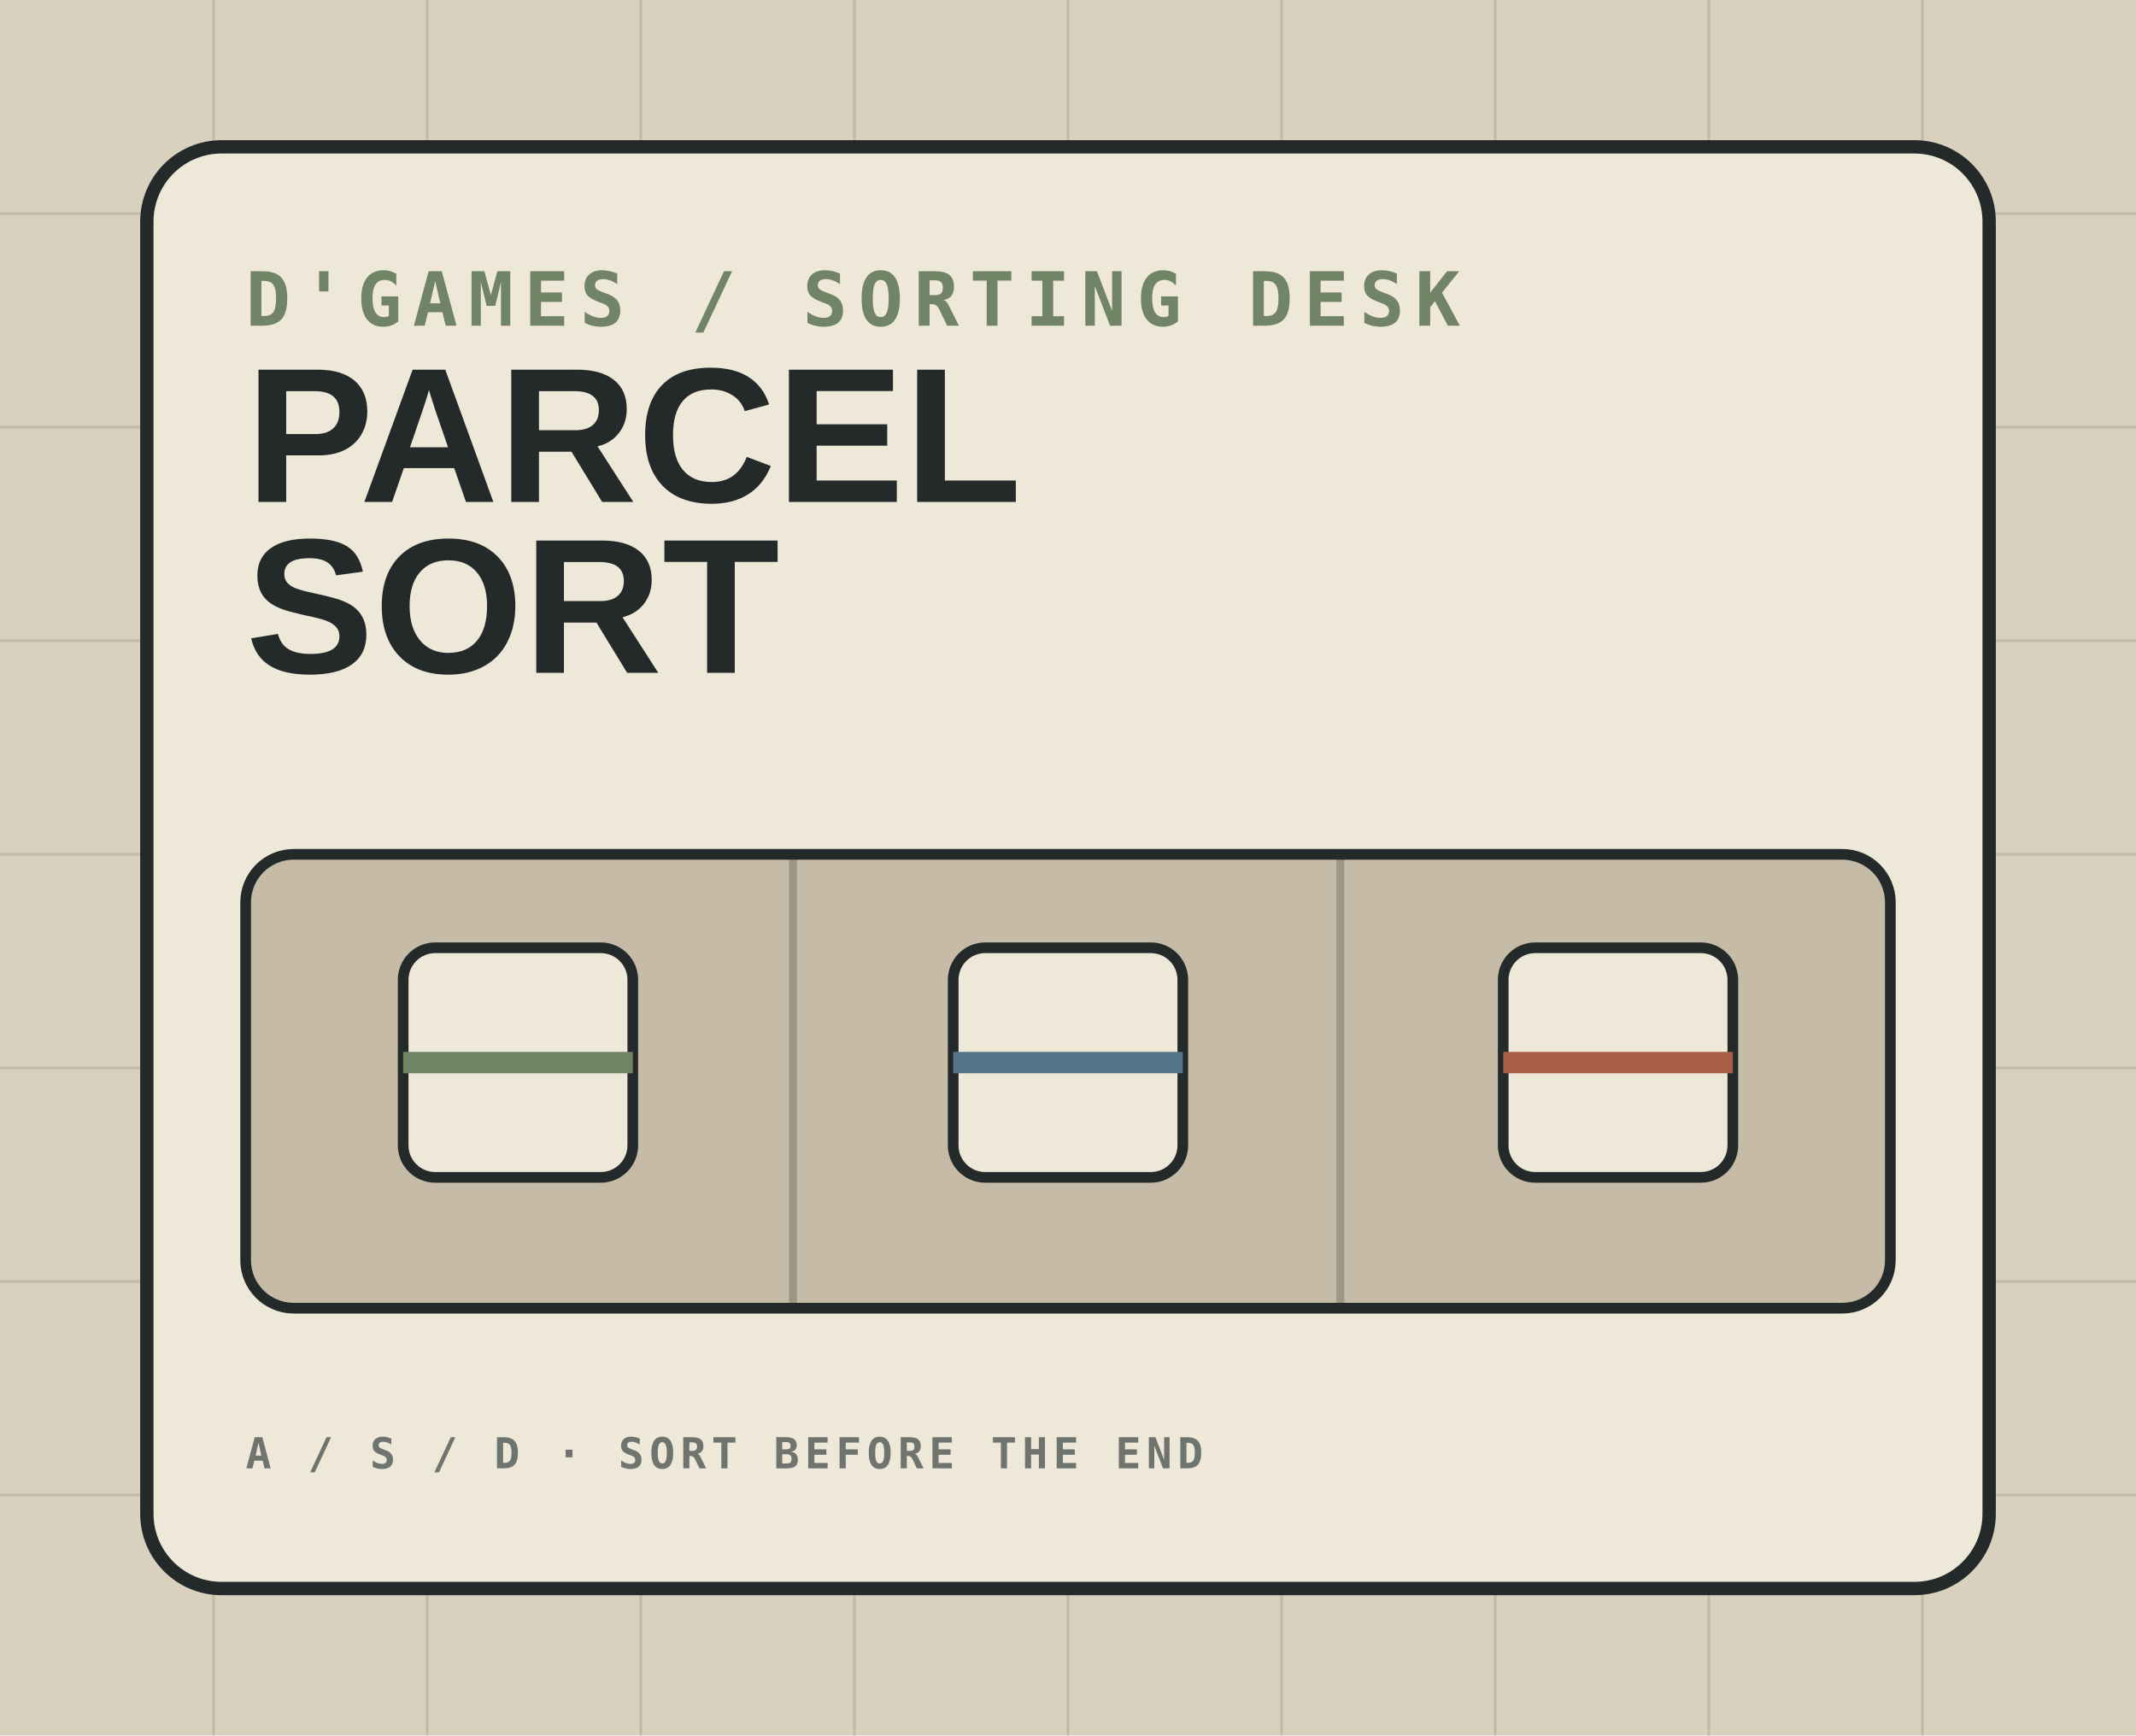
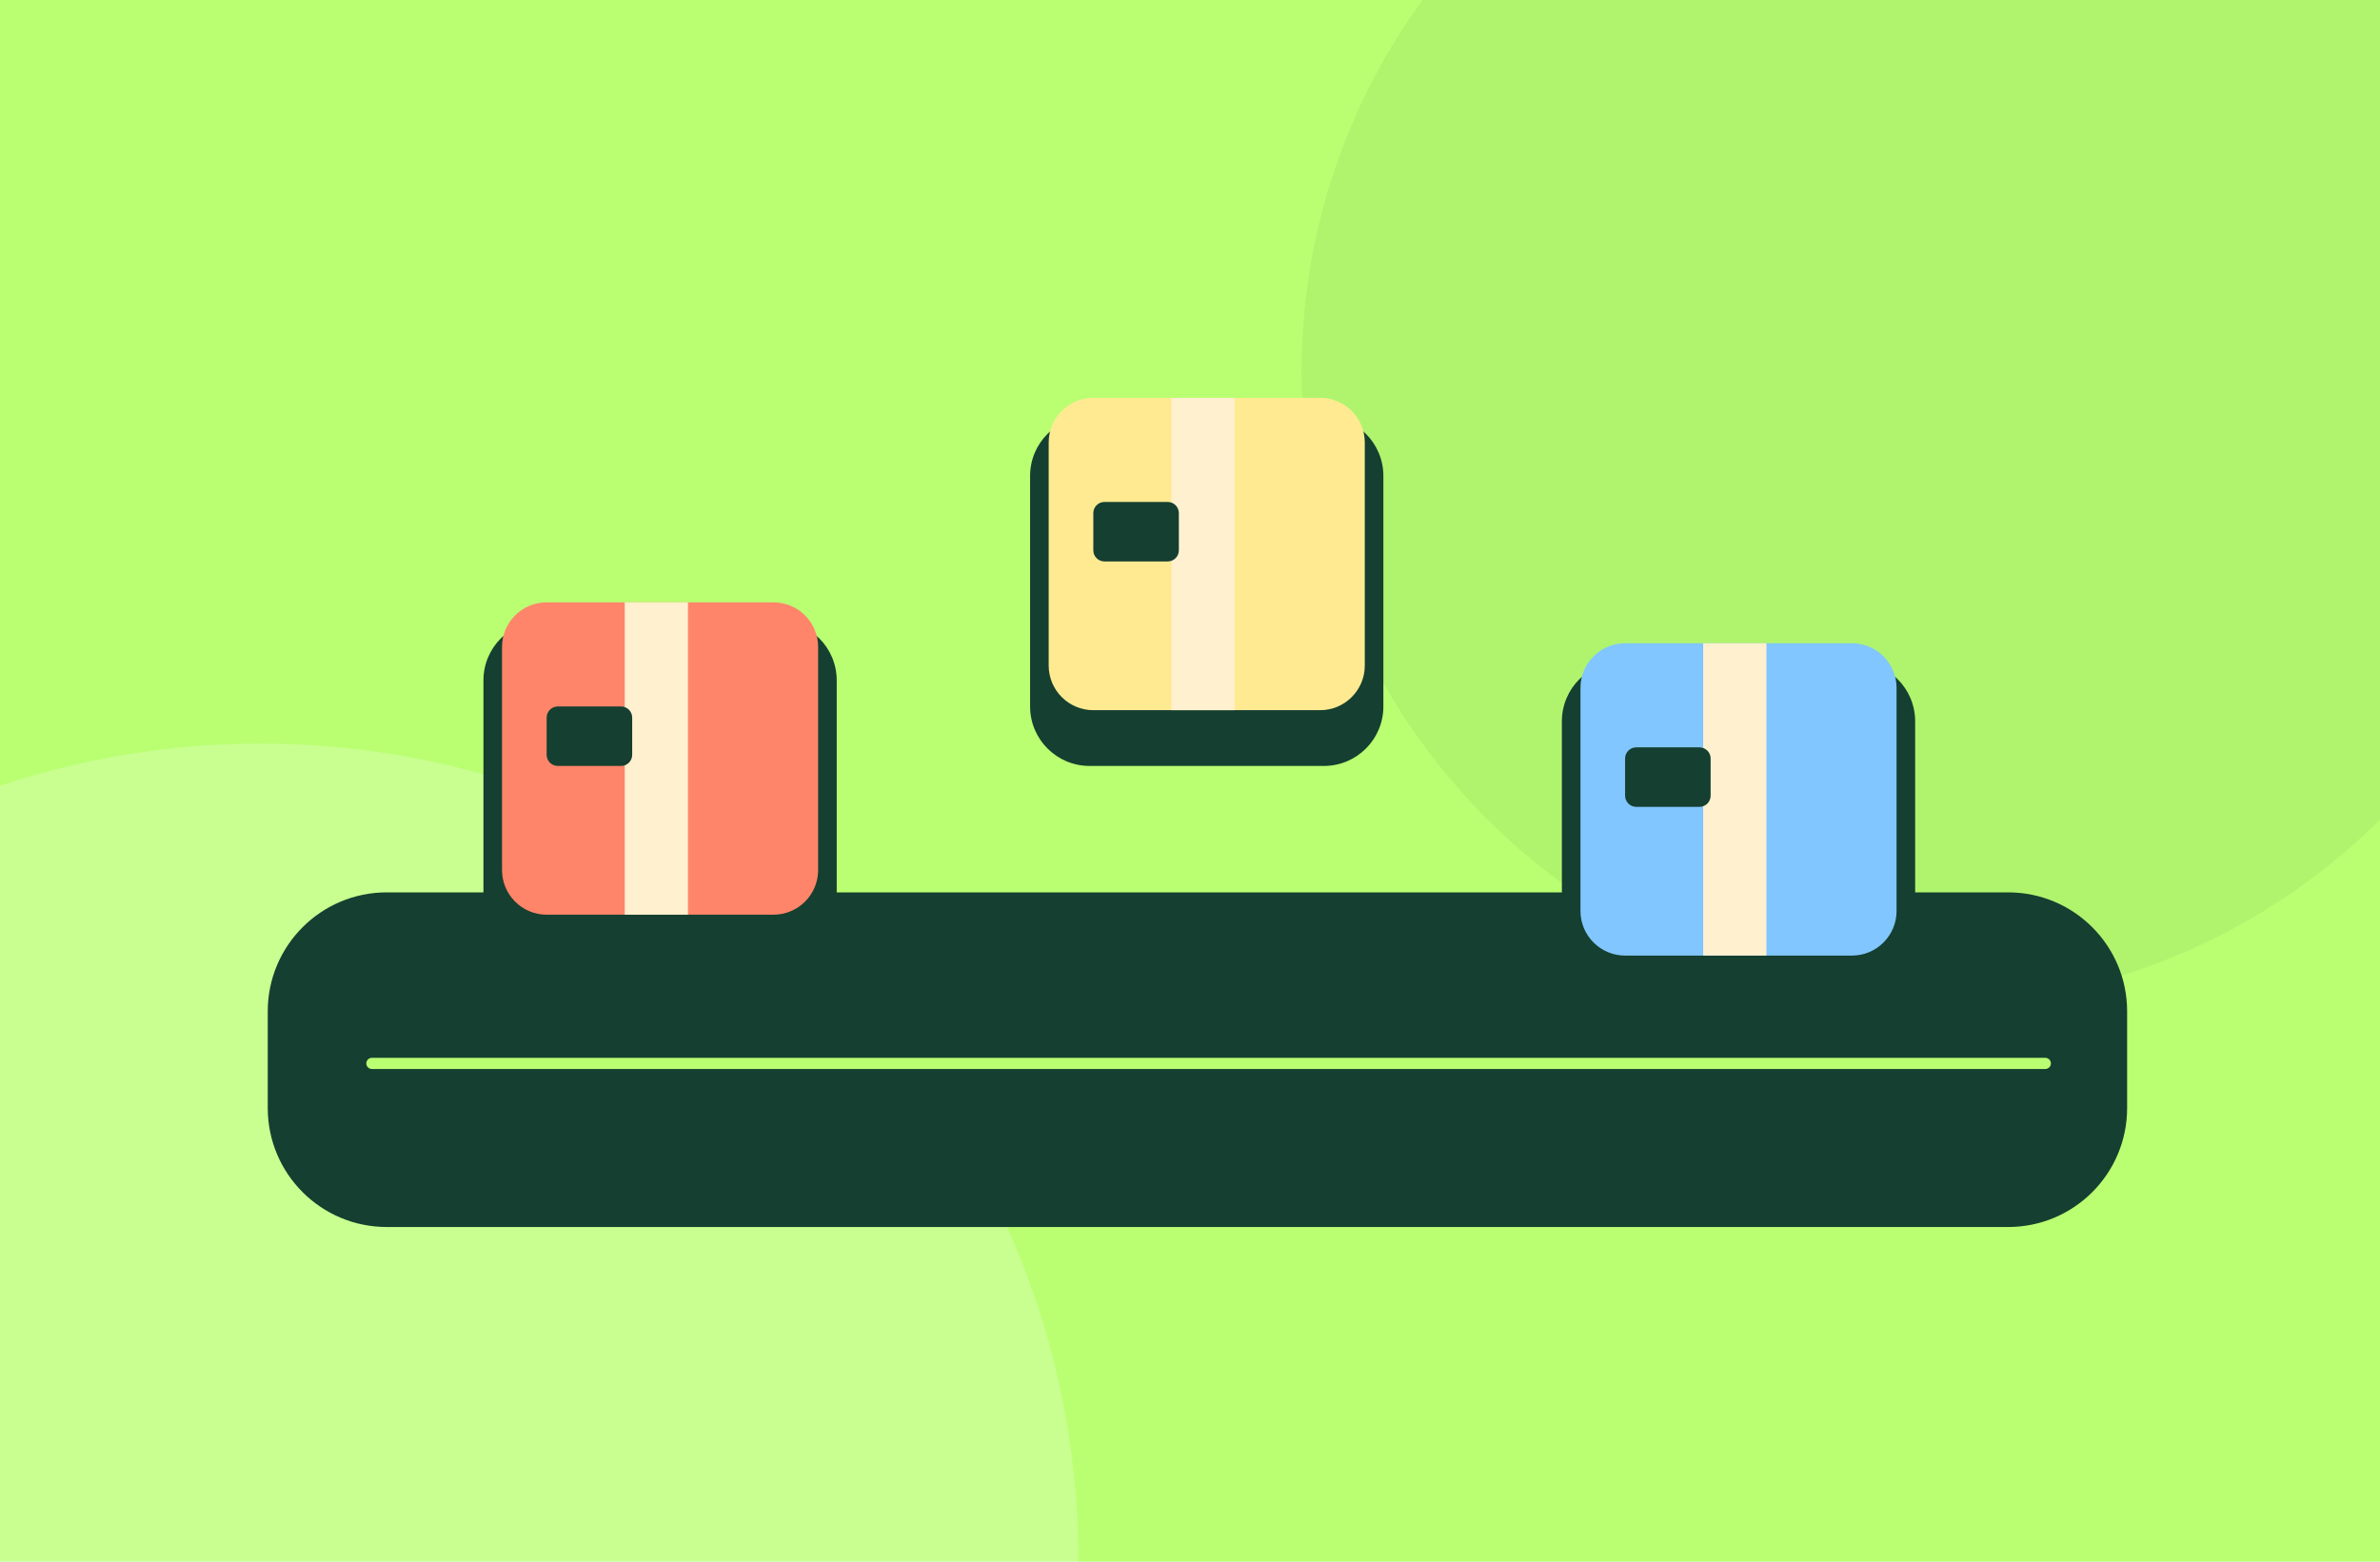
- <svg xmlns="http://www.w3.org/2000/svg" viewBox="0 0 800 650">
-   <rect width="800" height="650" fill="#d9d1be" />
-   <g opacity=".13" stroke="#242a2a">
-     <path d="M0 80h800M0 160h800M0 240h800M0 320h800M0 400h800M0 480h800M0 560h800" />
-     <path d="M80 0v650M160 0v650M240 0v650M320 0v650M400 0v650M480 0v650M560 0v650M640 0v650M720 0v650" />
+ <svg xmlns="http://www.w3.org/2000/svg" viewBox="0 0 640 420">
+   <rect width="640" height="420" fill="#baff72" />
+   <circle cx="520" cy="100" r="170" fill="#153f30" opacity=".06" />
+   <circle cx="70" cy="420" r="220" fill="white" opacity=".22" />
+   <g>
+     <rect x="72" y="240" width="500" height="90" rx="32" fill="#153f30" />
+     <path d="M100 286L550 286" fill="none" stroke="#baff72" stroke-width="3" stroke-linecap="round" />
+     <rect x="130" y="167" width="95" height="94" rx="16" fill="#153f30" />
+     <rect x="135" y="162" width="85" height="84" rx="12" fill="#ff856a" />
+     <rect x="168" y="162" width="17" height="84" rx="0" fill="#fff0cf" />
+     <rect x="147" y="190" width="23" height="16" rx="3" fill="#153f30" />
+     <rect x="277" y="112" width="95" height="94" rx="16" fill="#153f30" />
+     <rect x="282" y="107" width="85" height="84" rx="12" fill="#ffea91" />
+     <rect x="315" y="107" width="17" height="84" rx="0" fill="#fff0cf" />
+     <rect x="294" y="135" width="23" height="16" rx="3" fill="#153f30" />
+     <rect x="420" y="178" width="95" height="94" rx="16" fill="#153f30" />
+     <rect x="425" y="173" width="85" height="84" rx="12" fill="#81c6ff" />
+     <rect x="458" y="173" width="17" height="84" rx="0" fill="#fff0cf" />
+     <rect x="437" y="201" width="23" height="16" rx="3" fill="#153f30" />
  </g>
-   <rect x="55" y="55" width="690" height="540" rx="28" fill="#eee8d9" stroke="#242a2a" stroke-width="5" />
-   <text x="92" y="122" font-family="monospace" font-weight="900" font-size="28" fill="#718466" letter-spacing="4">D'GAMES / SORTING DESK</text>
-   <text x="92" y="188" font-family="Arial,sans-serif" font-weight="900" font-size="72" fill="#242a2a">PARCEL</text>
-   <text x="92" y="252" font-family="Arial,sans-serif" font-weight="900" font-size="72" fill="#242a2a">SORT</text>
-   <g transform="translate(92 320)">
-     <rect width="616" height="170" rx="18" fill="#c5bba6" stroke="#242a2a" stroke-width="4" />
-     <path d="M205 0v170M410 0v170" stroke="#242a2a" opacity=".25" stroke-width="3" />
-     <g transform="translate(102 78)">
-       <rect x="-43" y="-43" width="86" height="86" rx="12" fill="#eee8d9" stroke="#242a2a" stroke-width="4" />
-       <rect x="-43" y="-4" width="86" height="8" fill="#718466" />
-     </g>
-     <g transform="translate(308 78)">
-       <rect x="-43" y="-43" width="86" height="86" rx="12" fill="#eee8d9" stroke="#242a2a" stroke-width="4" />
-       <rect x="-43" y="-4" width="86" height="8" fill="#55758a" />
-     </g>
-     <g transform="translate(514 78)">
-       <rect x="-43" y="-43" width="86" height="86" rx="12" fill="#eee8d9" stroke="#242a2a" stroke-width="4" />
-       <rect x="-43" y="-4" width="86" height="8" fill="#a85d49" />
-     </g>
-   </g>
-   <text x="92" y="550" font-family="monospace" font-weight="900" font-size="16" fill="#6f746e" letter-spacing="2">A / S / D · SORT BEFORE THE END</text>
</svg>
